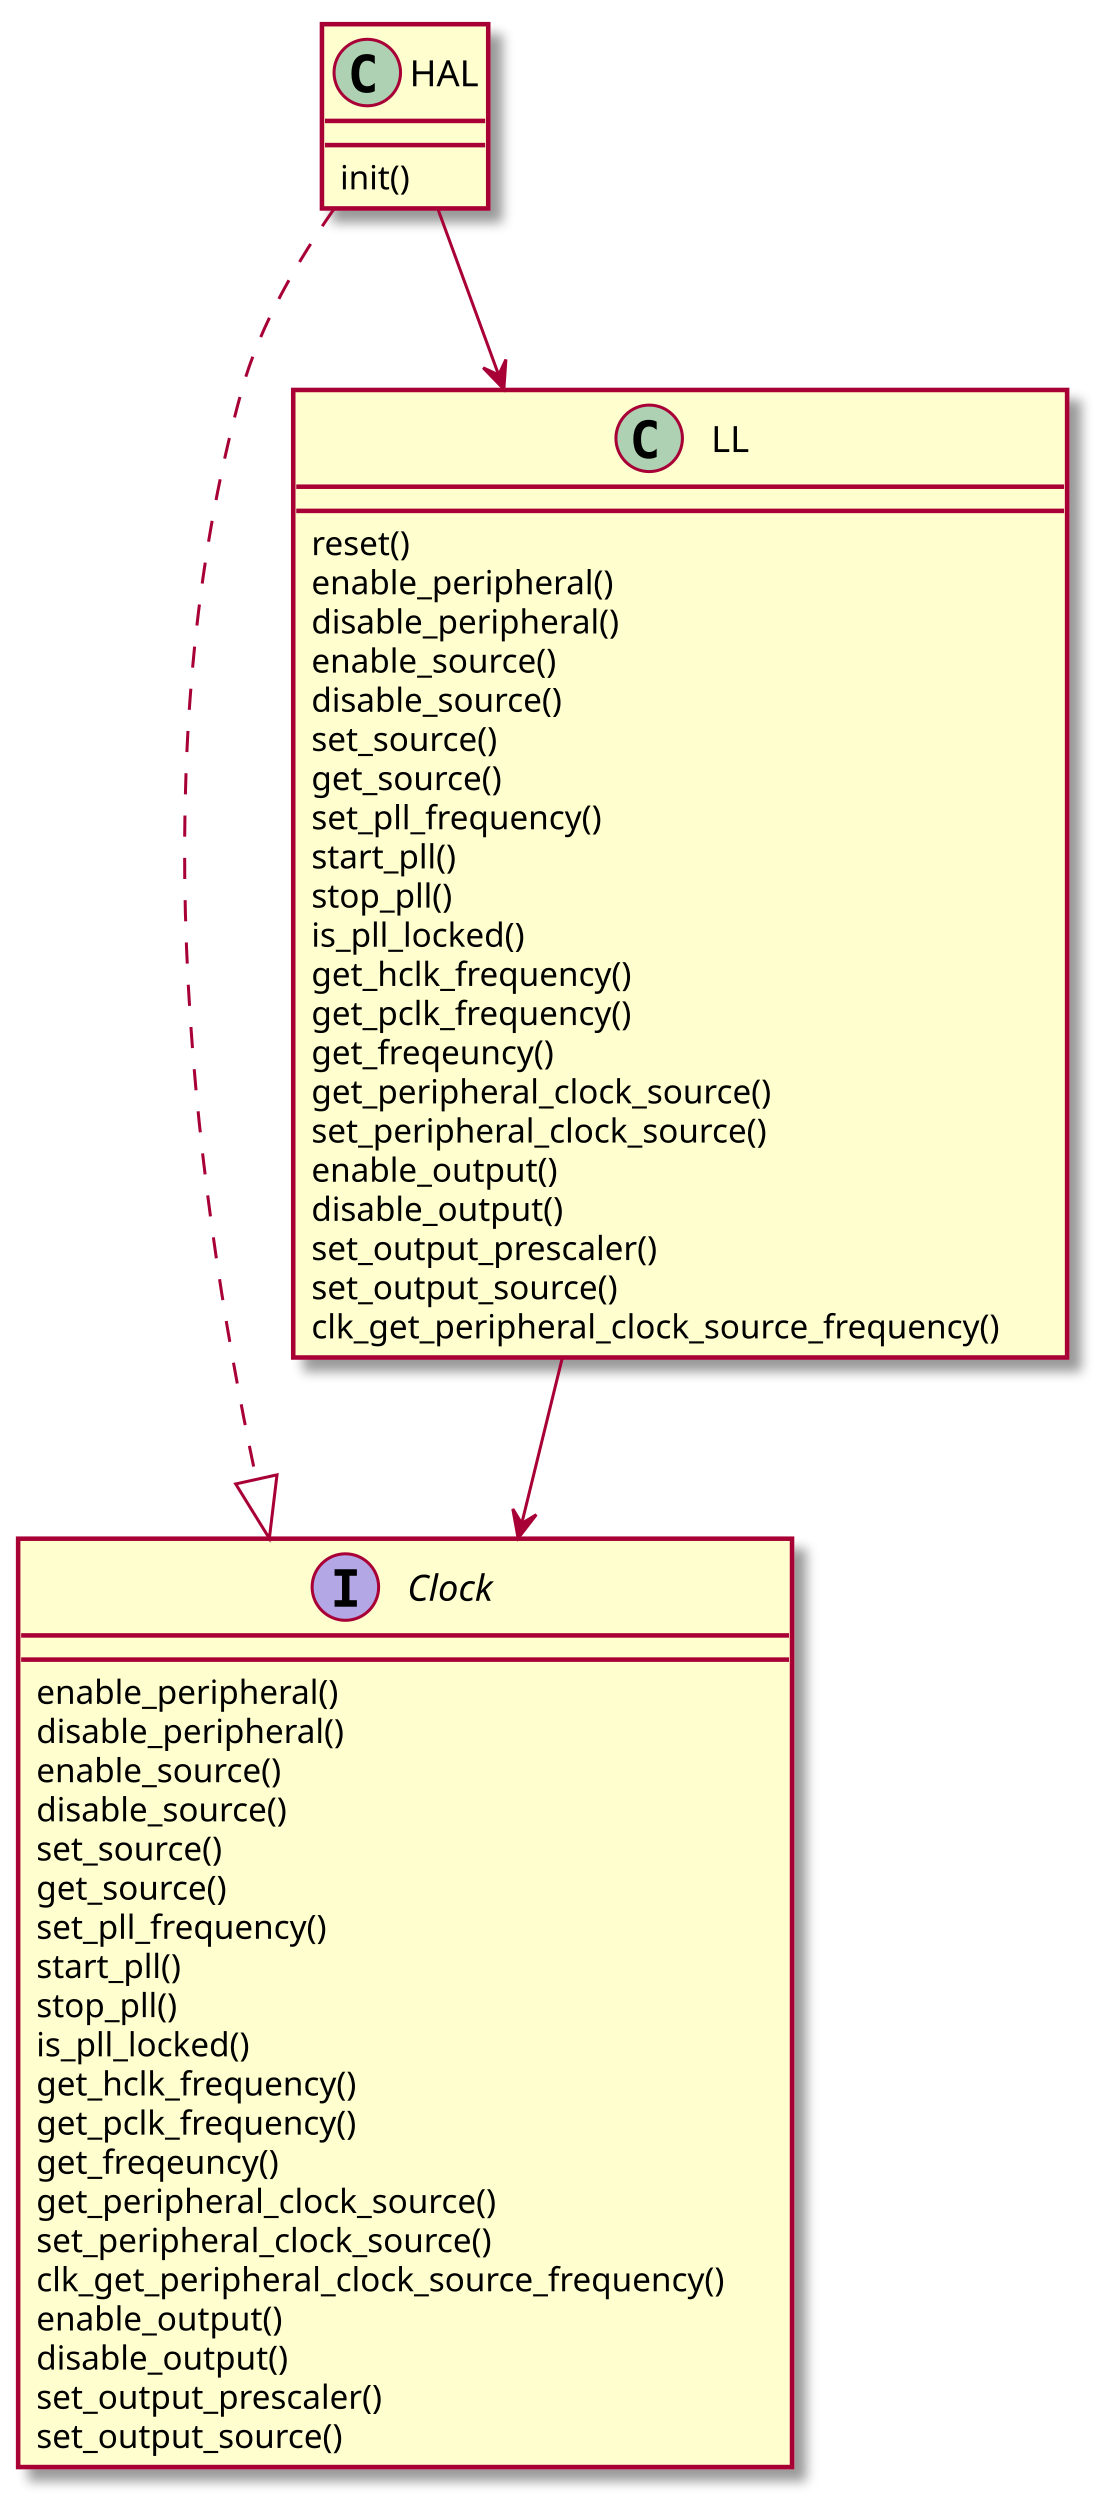
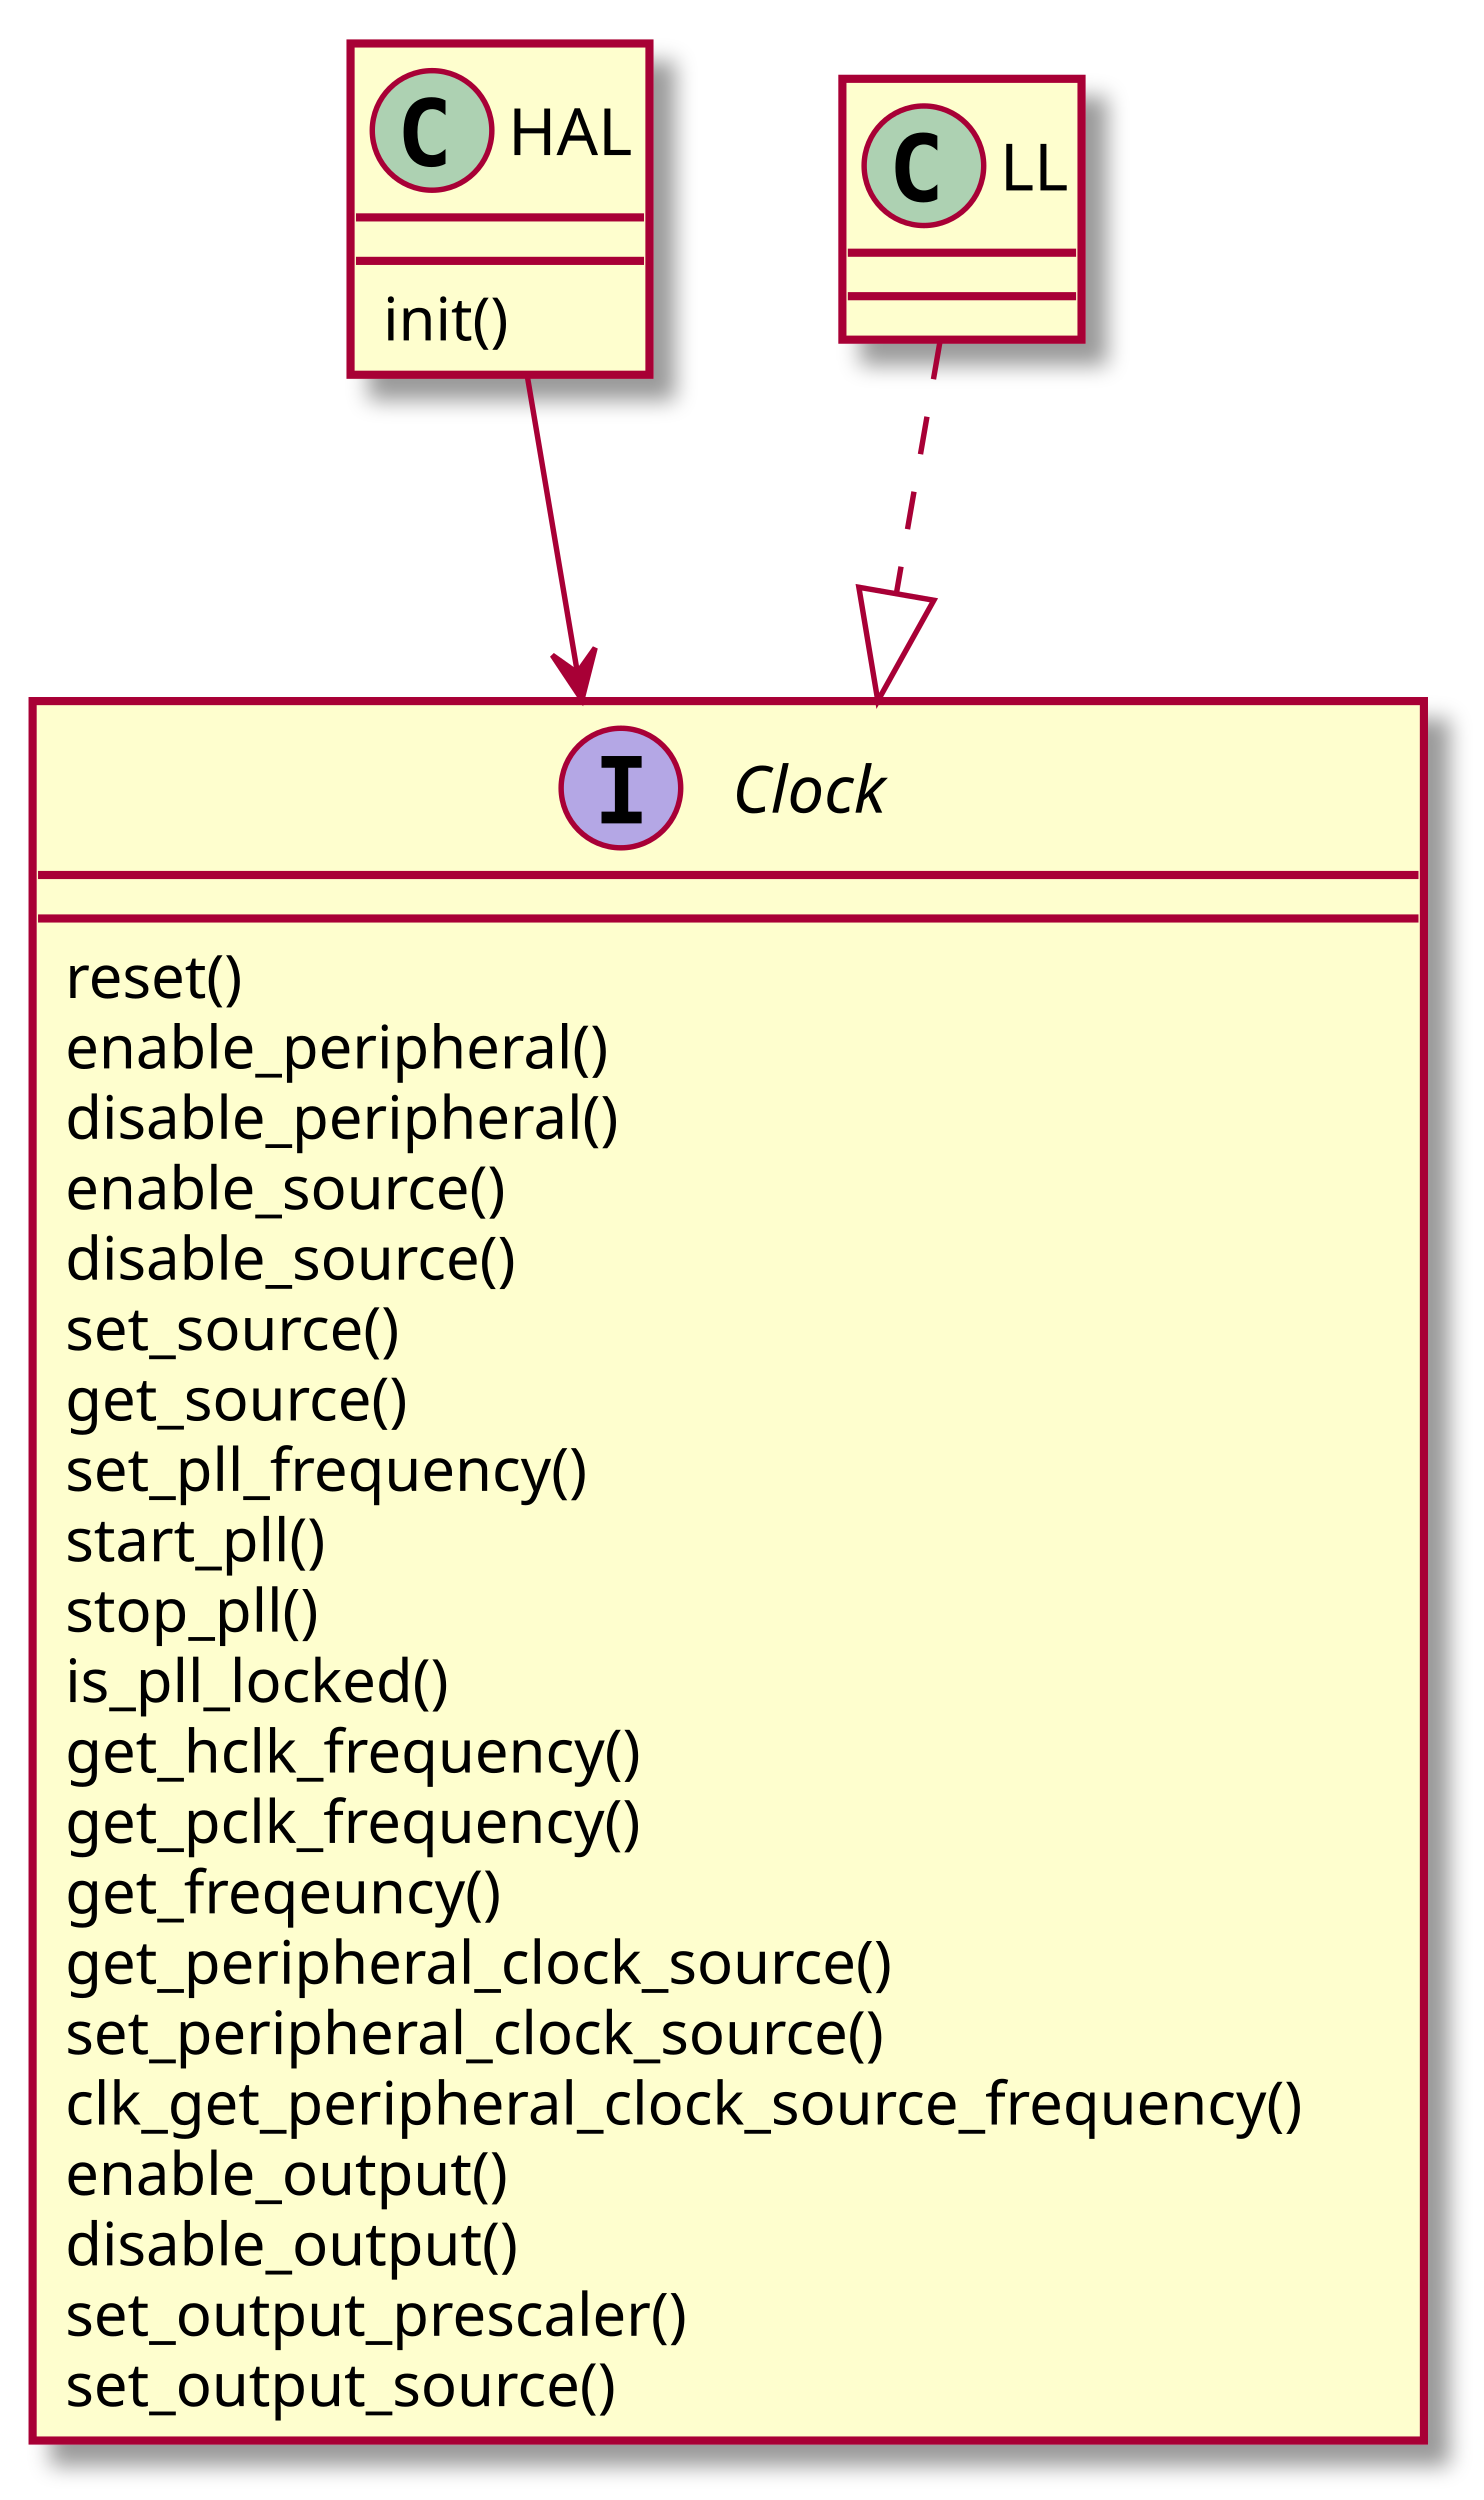
- <svg xmlns="http://www.w3.org/2000/svg" contentScriptType="application/ecmascript" contentStyleType="text/css" height="827px" preserveAspectRatio="none" style="width:364px;height:827px;" version="1.1" viewBox="0 0 364 827" width="364px" zoomAndPan="magnify">
+ <svg xmlns="http://www.w3.org/2000/svg" contentScriptType="application/ecmascript" contentStyleType="text/css" height="460px" preserveAspectRatio="none" style="width:273px;height:460px;" version="1.1" viewBox="0 0 273 460" width="273px" zoomAndPan="magnify">
  <defs>
-     <filter height="300%" id="f1rkmkza7vhxcv" width="300%" x="-1" y="-1">
+     <filter height="300%" id="f65shrzs2grgi" width="300%" x="-1" y="-1">
      <feGaussianBlur result="blurOut" stdDeviation="2.0" />
      <feColorMatrix in="blurOut" result="blurOut2" type="matrix" values="0 0 0 0 0 0 0 0 0 0 0 0 0 0 0 0 0 0 .4 0" />
      <feOffset dx="4.0" dy="4.0" in="blurOut2" result="blurOut3" />
      <feBlend in="SourceGraphic" in2="blurOut3" mode="normal" />
    </filter>
  </defs>
  <g>
-     <rect fill="#FEFECE" filter="url(#f1rkmkza7vhxcv)" height="307.102" id="Clock" style="stroke: #A80036; stroke-width: 1.5;" width="256" x="6" y="509" />
-     <ellipse cx="114.25" cy="525" fill="#B4A7E5" rx="11" ry="11" style="stroke: #A80036; stroke-width: 1.0;" />
-     <path d="M110.678,521.265 L110.678,519.107 L118.057,519.107 L118.057,521.265 L115.592,521.265 L115.592,529.342 L118.057,529.342 L118.057,531.5 L110.678,531.5 L110.678,529.342 L113.143,529.342 L113.143,521.265 Z " />
-     <text fill="#000000" font-family="sans-serif" font-size="12" font-style="italic" lengthAdjust="spacingAndGlyphs" textLength="31" x="134.75" y="529.535">Clock</text>
-     <line style="stroke: #A80036; stroke-width: 1.5;" x1="7" x2="261" y1="541" y2="541" />
-     <line style="stroke: #A80036; stroke-width: 1.5;" x1="7" x2="261" y1="549" y2="549" />
-     <text fill="#000000" font-family="sans-serif" font-size="11" lengthAdjust="spacingAndGlyphs" textLength="104" x="12" y="563.635">enable_peripheral()</text>
-     <text fill="#000000" font-family="sans-serif" font-size="11" lengthAdjust="spacingAndGlyphs" textLength="107" x="12" y="576.59">disable_peripheral()</text>
-     <text fill="#000000" font-family="sans-serif" font-size="11" lengthAdjust="spacingAndGlyphs" textLength="86" x="12" y="589.545">enable_source()</text>
-     <text fill="#000000" font-family="sans-serif" font-size="11" lengthAdjust="spacingAndGlyphs" textLength="89" x="12" y="602.5">disable_source()</text>
-     <text fill="#000000" font-family="sans-serif" font-size="11" lengthAdjust="spacingAndGlyphs" textLength="67" x="12" y="615.455">set_source()</text>
-     <text fill="#000000" font-family="sans-serif" font-size="11" lengthAdjust="spacingAndGlyphs" textLength="68" x="12" y="628.41">get_source()</text>
-     <text fill="#000000" font-family="sans-serif" font-size="11" lengthAdjust="spacingAndGlyphs" textLength="103" x="12" y="641.365">set_pll_frequency()</text>
-     <text fill="#000000" font-family="sans-serif" font-size="11" lengthAdjust="spacingAndGlyphs" textLength="52" x="12" y="654.32">start_pll()</text>
-     <text fill="#000000" font-family="sans-serif" font-size="11" lengthAdjust="spacingAndGlyphs" textLength="51" x="12" y="667.275">stop_pll()</text>
-     <text fill="#000000" font-family="sans-serif" font-size="11" lengthAdjust="spacingAndGlyphs" textLength="77" x="12" y="680.231">is_pll_locked()</text>
-     <text fill="#000000" font-family="sans-serif" font-size="11" lengthAdjust="spacingAndGlyphs" textLength="113" x="12" y="693.186">get_hclk_frequency()</text>
-     <text fill="#000000" font-family="sans-serif" font-size="11" lengthAdjust="spacingAndGlyphs" textLength="113" x="12" y="706.141">get_pclk_frequency()</text>
-     <text fill="#000000" font-family="sans-serif" font-size="11" lengthAdjust="spacingAndGlyphs" textLength="85" x="12" y="719.096">get_freqeuncy()</text>
-     <text fill="#000000" font-family="sans-serif" font-size="11" lengthAdjust="spacingAndGlyphs" textLength="163" x="12" y="732.051">get_peripheral_clock_source()</text>
-     <text fill="#000000" font-family="sans-serif" font-size="11" lengthAdjust="spacingAndGlyphs" textLength="162" x="12" y="745.006">set_peripheral_clock_source()</text>
-     <text fill="#000000" font-family="sans-serif" font-size="11" lengthAdjust="spacingAndGlyphs" textLength="244" x="12" y="757.961">clk_get_peripheral_clock_source_frequency()</text>
-     <text fill="#000000" font-family="sans-serif" font-size="11" lengthAdjust="spacingAndGlyphs" textLength="85" x="12" y="770.916">enable_output()</text>
-     <text fill="#000000" font-family="sans-serif" font-size="11" lengthAdjust="spacingAndGlyphs" textLength="88" x="12" y="783.871">disable_output()</text>
-     <text fill="#000000" font-family="sans-serif" font-size="11" lengthAdjust="spacingAndGlyphs" textLength="122" x="12" y="796.826">set_output_prescaler()</text>
-     <text fill="#000000" font-family="sans-serif" font-size="11" lengthAdjust="spacingAndGlyphs" textLength="109" x="12" y="809.781">set_output_source()</text>
-     <rect fill="#FEFECE" filter="url(#f1rkmkza7vhxcv)" height="320.057" id="LL" style="stroke: #A80036; stroke-width: 1.5;" width="256" x="97" y="129" />
-     <ellipse cx="214.75" cy="145" fill="#ADD1B2" rx="11" ry="11" style="stroke: #A80036; stroke-width: 1.0;" />
-     <path d="M217.223,151.143 Q216.642,151.442 216.003,151.591 Q215.364,151.741 214.658,151.741 Q212.151,151.741 210.832,150.089 Q209.512,148.437 209.512,145.316 Q209.512,142.186 210.832,140.535 Q212.151,138.883 214.658,138.883 Q215.364,138.883 216.011,139.032 Q216.659,139.182 217.223,139.481 L217.223,142.203 Q216.592,141.622 215.999,141.352 Q215.405,141.083 214.774,141.083 Q213.43,141.083 212.745,142.149 Q212.06,143.216 212.06,145.316 Q212.06,147.408 212.745,148.474 Q213.43,149.541 214.774,149.541 Q215.405,149.541 215.999,149.271 Q216.592,149.001 217.223,148.42 Z " />
-     <text fill="#000000" font-family="sans-serif" font-size="12" lengthAdjust="spacingAndGlyphs" textLength="12" x="235.25" y="149.535">LL</text>
-     <line style="stroke: #A80036; stroke-width: 1.5;" x1="98" x2="352" y1="161" y2="161" />
-     <line style="stroke: #A80036; stroke-width: 1.5;" x1="98" x2="352" y1="169" y2="169" />
-     <text fill="#000000" font-family="sans-serif" font-size="11" lengthAdjust="spacingAndGlyphs" textLength="35" x="103" y="183.635">reset()</text>
-     <text fill="#000000" font-family="sans-serif" font-size="11" lengthAdjust="spacingAndGlyphs" textLength="104" x="103" y="196.59">enable_peripheral()</text>
-     <text fill="#000000" font-family="sans-serif" font-size="11" lengthAdjust="spacingAndGlyphs" textLength="107" x="103" y="209.545">disable_peripheral()</text>
-     <text fill="#000000" font-family="sans-serif" font-size="11" lengthAdjust="spacingAndGlyphs" textLength="86" x="103" y="222.5">enable_source()</text>
-     <text fill="#000000" font-family="sans-serif" font-size="11" lengthAdjust="spacingAndGlyphs" textLength="89" x="103" y="235.455">disable_source()</text>
-     <text fill="#000000" font-family="sans-serif" font-size="11" lengthAdjust="spacingAndGlyphs" textLength="67" x="103" y="248.41">set_source()</text>
-     <text fill="#000000" font-family="sans-serif" font-size="11" lengthAdjust="spacingAndGlyphs" textLength="68" x="103" y="261.365">get_source()</text>
-     <text fill="#000000" font-family="sans-serif" font-size="11" lengthAdjust="spacingAndGlyphs" textLength="103" x="103" y="274.32">set_pll_frequency()</text>
-     <text fill="#000000" font-family="sans-serif" font-size="11" lengthAdjust="spacingAndGlyphs" textLength="52" x="103" y="287.275">start_pll()</text>
-     <text fill="#000000" font-family="sans-serif" font-size="11" lengthAdjust="spacingAndGlyphs" textLength="51" x="103" y="300.231">stop_pll()</text>
-     <text fill="#000000" font-family="sans-serif" font-size="11" lengthAdjust="spacingAndGlyphs" textLength="77" x="103" y="313.185">is_pll_locked()</text>
-     <text fill="#000000" font-family="sans-serif" font-size="11" lengthAdjust="spacingAndGlyphs" textLength="113" x="103" y="326.141">get_hclk_frequency()</text>
-     <text fill="#000000" font-family="sans-serif" font-size="11" lengthAdjust="spacingAndGlyphs" textLength="113" x="103" y="339.096">get_pclk_frequency()</text>
-     <text fill="#000000" font-family="sans-serif" font-size="11" lengthAdjust="spacingAndGlyphs" textLength="85" x="103" y="352.051">get_freqeuncy()</text>
-     <text fill="#000000" font-family="sans-serif" font-size="11" lengthAdjust="spacingAndGlyphs" textLength="163" x="103" y="365.006">get_peripheral_clock_source()</text>
-     <text fill="#000000" font-family="sans-serif" font-size="11" lengthAdjust="spacingAndGlyphs" textLength="162" x="103" y="377.961">set_peripheral_clock_source()</text>
-     <text fill="#000000" font-family="sans-serif" font-size="11" lengthAdjust="spacingAndGlyphs" textLength="85" x="103" y="390.916">enable_output()</text>
-     <text fill="#000000" font-family="sans-serif" font-size="11" lengthAdjust="spacingAndGlyphs" textLength="88" x="103" y="403.871">disable_output()</text>
-     <text fill="#000000" font-family="sans-serif" font-size="11" lengthAdjust="spacingAndGlyphs" textLength="122" x="103" y="416.826">set_output_prescaler()</text>
-     <text fill="#000000" font-family="sans-serif" font-size="11" lengthAdjust="spacingAndGlyphs" textLength="109" x="103" y="429.781">set_output_source()</text>
-     <text fill="#000000" font-family="sans-serif" font-size="11" lengthAdjust="spacingAndGlyphs" textLength="244" x="103" y="442.736">clk_get_peripheral_clock_source_frequency()</text>
-     <rect fill="#FEFECE" filter="url(#f1rkmkza7vhxcv)" height="60.955" id="HAL" style="stroke: #A80036; stroke-width: 1.5;" width="55" x="106.5" y="8" />
-     <ellipse cx="121.5" cy="24" fill="#ADD1B2" rx="11" ry="11" style="stroke: #A80036; stroke-width: 1.0;" />
-     <path d="M123.973,30.143 Q123.392,30.442 122.753,30.591 Q122.114,30.741 121.408,30.741 Q118.901,30.741 117.582,29.089 Q116.262,27.437 116.262,24.316 Q116.262,21.186 117.582,19.535 Q118.901,17.883 121.408,17.883 Q122.114,17.883 122.761,18.032 Q123.409,18.182 123.973,18.48 L123.973,21.203 Q123.342,20.622 122.749,20.352 Q122.155,20.082 121.524,20.082 Q120.18,20.082 119.495,21.149 Q118.81,22.216 118.81,24.316 Q118.81,26.408 119.495,27.474 Q120.18,28.541 121.524,28.541 Q122.155,28.541 122.749,28.271 Q123.342,28.002 123.973,27.42 Z " />
-     <text fill="#000000" font-family="sans-serif" font-size="12" lengthAdjust="spacingAndGlyphs" textLength="23" x="135.5" y="28.535">HAL</text>
-     <line style="stroke: #A80036; stroke-width: 1.5;" x1="107.5" x2="160.5" y1="40" y2="40" />
-     <line style="stroke: #A80036; stroke-width: 1.5;" x1="107.5" x2="160.5" y1="48" y2="48" />
-     <text fill="#000000" font-family="sans-serif" font-size="11" lengthAdjust="spacingAndGlyphs" textLength="25" x="112.5" y="62.635">init()</text>
-     <path d="M110.55,69.06 C98.89,85.65 86.03,107.32 80,129 C47.29,246.55 62.34,383.6 84.76,489.23 " fill="none" id="HAL-&gt;Clock" style="stroke: #A80036; stroke-width: 1.0; stroke-dasharray: 7.0,7.0;" />
-     <polygon fill="none" points="91.63,487.87,89.1,508.91,77.96,490.89,91.63,487.87" style="stroke: #A80036; stroke-width: 1.0;" />
-     <path d="M144.98,69.47 C150.38,84.24 157.37,103.3 164.95,124.02 " fill="none" id="HAL-&gt;LL" style="stroke: #A80036; stroke-width: 1.0;" />
-     <polygon fill="#A80036" points="166.68,128.75,167.354,118.924,164.967,124.053,159.838,121.665,166.68,128.75" style="stroke: #A80036; stroke-width: 1.0;" />
-     <path d="M186.01,449.17 C181.58,467.26 177.06,485.69 172.64,503.76 " fill="none" id="LL-&gt;Clock" style="stroke: #A80036; stroke-width: 1.0;" />
-     <polygon fill="#A80036" points="171.39,508.85,177.41,501.055,172.576,503.993,169.638,499.158,171.39,508.85" style="stroke: #A80036; stroke-width: 1.0;" />
+     <rect fill="#FEFECE" filter="url(#f65shrzs2grgi)" height="320.057" id="Clock" style="stroke: #A80036; stroke-width: 1.5;" width="256" x="6" y="129" />
+     <ellipse cx="114.25" cy="145" fill="#B4A7E5" rx="11" ry="11" style="stroke: #A80036; stroke-width: 1.0;" />
+     <path d="M110.678,141.265 L110.678,139.107 L118.057,139.107 L118.057,141.265 L115.592,141.265 L115.592,149.342 L118.057,149.342 L118.057,151.5 L110.678,151.5 L110.678,149.342 L113.143,149.342 L113.143,141.265 Z " />
+     <text fill="#000000" font-family="sans-serif" font-size="12" font-style="italic" lengthAdjust="spacingAndGlyphs" textLength="31" x="134.75" y="149.535">Clock</text>
+     <line style="stroke: #A80036; stroke-width: 1.5;" x1="7" x2="261" y1="161" y2="161" />
+     <line style="stroke: #A80036; stroke-width: 1.5;" x1="7" x2="261" y1="169" y2="169" />
+     <text fill="#000000" font-family="sans-serif" font-size="11" lengthAdjust="spacingAndGlyphs" textLength="35" x="12" y="183.635">reset()</text>
+     <text fill="#000000" font-family="sans-serif" font-size="11" lengthAdjust="spacingAndGlyphs" textLength="104" x="12" y="196.59">enable_peripheral()</text>
+     <text fill="#000000" font-family="sans-serif" font-size="11" lengthAdjust="spacingAndGlyphs" textLength="107" x="12" y="209.545">disable_peripheral()</text>
+     <text fill="#000000" font-family="sans-serif" font-size="11" lengthAdjust="spacingAndGlyphs" textLength="86" x="12" y="222.5">enable_source()</text>
+     <text fill="#000000" font-family="sans-serif" font-size="11" lengthAdjust="spacingAndGlyphs" textLength="89" x="12" y="235.455">disable_source()</text>
+     <text fill="#000000" font-family="sans-serif" font-size="11" lengthAdjust="spacingAndGlyphs" textLength="67" x="12" y="248.41">set_source()</text>
+     <text fill="#000000" font-family="sans-serif" font-size="11" lengthAdjust="spacingAndGlyphs" textLength="68" x="12" y="261.365">get_source()</text>
+     <text fill="#000000" font-family="sans-serif" font-size="11" lengthAdjust="spacingAndGlyphs" textLength="103" x="12" y="274.32">set_pll_frequency()</text>
+     <text fill="#000000" font-family="sans-serif" font-size="11" lengthAdjust="spacingAndGlyphs" textLength="52" x="12" y="287.275">start_pll()</text>
+     <text fill="#000000" font-family="sans-serif" font-size="11" lengthAdjust="spacingAndGlyphs" textLength="51" x="12" y="300.231">stop_pll()</text>
+     <text fill="#000000" font-family="sans-serif" font-size="11" lengthAdjust="spacingAndGlyphs" textLength="77" x="12" y="313.185">is_pll_locked()</text>
+     <text fill="#000000" font-family="sans-serif" font-size="11" lengthAdjust="spacingAndGlyphs" textLength="113" x="12" y="326.141">get_hclk_frequency()</text>
+     <text fill="#000000" font-family="sans-serif" font-size="11" lengthAdjust="spacingAndGlyphs" textLength="113" x="12" y="339.096">get_pclk_frequency()</text>
+     <text fill="#000000" font-family="sans-serif" font-size="11" lengthAdjust="spacingAndGlyphs" textLength="85" x="12" y="352.051">get_freqeuncy()</text>
+     <text fill="#000000" font-family="sans-serif" font-size="11" lengthAdjust="spacingAndGlyphs" textLength="163" x="12" y="365.006">get_peripheral_clock_source()</text>
+     <text fill="#000000" font-family="sans-serif" font-size="11" lengthAdjust="spacingAndGlyphs" textLength="162" x="12" y="377.961">set_peripheral_clock_source()</text>
+     <text fill="#000000" font-family="sans-serif" font-size="11" lengthAdjust="spacingAndGlyphs" textLength="244" x="12" y="390.916">clk_get_peripheral_clock_source_frequency()</text>
+     <text fill="#000000" font-family="sans-serif" font-size="11" lengthAdjust="spacingAndGlyphs" textLength="85" x="12" y="403.871">enable_output()</text>
+     <text fill="#000000" font-family="sans-serif" font-size="11" lengthAdjust="spacingAndGlyphs" textLength="88" x="12" y="416.826">disable_output()</text>
+     <text fill="#000000" font-family="sans-serif" font-size="11" lengthAdjust="spacingAndGlyphs" textLength="122" x="12" y="429.781">set_output_prescaler()</text>
+     <text fill="#000000" font-family="sans-serif" font-size="11" lengthAdjust="spacingAndGlyphs" textLength="109" x="12" y="442.736">set_output_source()</text>
+     <rect fill="#FEFECE" filter="url(#f65shrzs2grgi)" height="60.955" id="HAL" style="stroke: #A80036; stroke-width: 1.5;" width="55" x="64.5" y="8" />
+     <ellipse cx="79.5" cy="24" fill="#ADD1B2" rx="11" ry="11" style="stroke: #A80036; stroke-width: 1.0;" />
+     <path d="M81.973,30.143 Q81.392,30.442 80.753,30.591 Q80.114,30.741 79.408,30.741 Q76.901,30.741 75.582,29.089 Q74.262,27.437 74.262,24.316 Q74.262,21.186 75.582,19.535 Q76.901,17.883 79.408,17.883 Q80.114,17.883 80.761,18.032 Q81.409,18.182 81.973,18.48 L81.973,21.203 Q81.342,20.622 80.749,20.352 Q80.155,20.082 79.524,20.082 Q78.18,20.082 77.495,21.149 Q76.81,22.216 76.81,24.316 Q76.81,26.408 77.495,27.474 Q78.18,28.541 79.524,28.541 Q80.155,28.541 80.749,28.271 Q81.342,28.002 81.973,27.42 Z " />
+     <text fill="#000000" font-family="sans-serif" font-size="12" lengthAdjust="spacingAndGlyphs" textLength="23" x="93.5" y="28.535">HAL</text>
+     <line style="stroke: #A80036; stroke-width: 1.5;" x1="65.5" x2="118.5" y1="40" y2="40" />
+     <line style="stroke: #A80036; stroke-width: 1.5;" x1="65.5" x2="118.5" y1="48" y2="48" />
+     <text fill="#000000" font-family="sans-serif" font-size="11" lengthAdjust="spacingAndGlyphs" textLength="25" x="70.5" y="62.635">init()</text>
+     <rect fill="#FEFECE" filter="url(#f65shrzs2grgi)" height="48" id="LL" style="stroke: #A80036; stroke-width: 1.5;" width="44" x="155" y="14.5" />
+     <ellipse cx="170" cy="30.5" fill="#ADD1B2" rx="11" ry="11" style="stroke: #A80036; stroke-width: 1.0;" />
+     <path d="M172.473,36.643 Q171.892,36.942 171.253,37.091 Q170.614,37.241 169.908,37.241 Q167.401,37.241 166.082,35.589 Q164.762,33.937 164.762,30.816 Q164.762,27.686 166.082,26.035 Q167.401,24.383 169.908,24.383 Q170.614,24.383 171.261,24.532 Q171.909,24.682 172.473,24.98 L172.473,27.703 Q171.842,27.122 171.249,26.852 Q170.655,26.582 170.024,26.582 Q168.68,26.582 167.995,27.649 Q167.31,28.716 167.31,30.816 Q167.31,32.908 167.995,33.974 Q168.68,35.041 170.024,35.041 Q170.655,35.041 171.249,34.771 Q171.842,34.502 172.473,33.92 Z " />
+     <text fill="#000000" font-family="sans-serif" font-size="12" lengthAdjust="spacingAndGlyphs" textLength="12" x="184" y="35.035">LL</text>
+     <line style="stroke: #A80036; stroke-width: 1.5;" x1="156" x2="198" y1="46.5" y2="46.5" />
+     <line style="stroke: #A80036; stroke-width: 1.5;" x1="156" x2="198" y1="54.5" y2="54.5" />
+     <path d="M172.95,62.88 C170.85,75.05 168.06,91.16 164.94,109.17 " fill="none" id="LL-&gt;Clock" style="stroke: #A80036; stroke-width: 1.0; stroke-dasharray: 7.0,7.0;" />
+     <polygon fill="none" points="171.83,110.45,161.52,128.96,158.03,108.06,171.83,110.45" style="stroke: #A80036; stroke-width: 1.0;" />
+     <path d="M97.07,69.47 C99.55,84.17 102.76,103.14 106.24,123.76 " fill="none" id="HAL-&gt;Clock" style="stroke: #A80036; stroke-width: 1.0;" />
+     <polygon fill="#A80036" points="107.08,128.75,109.506,119.204,106.237,123.822,101.62,120.553,107.08,128.75" style="stroke: #A80036; stroke-width: 1.0;" />
  </g>
</svg>
